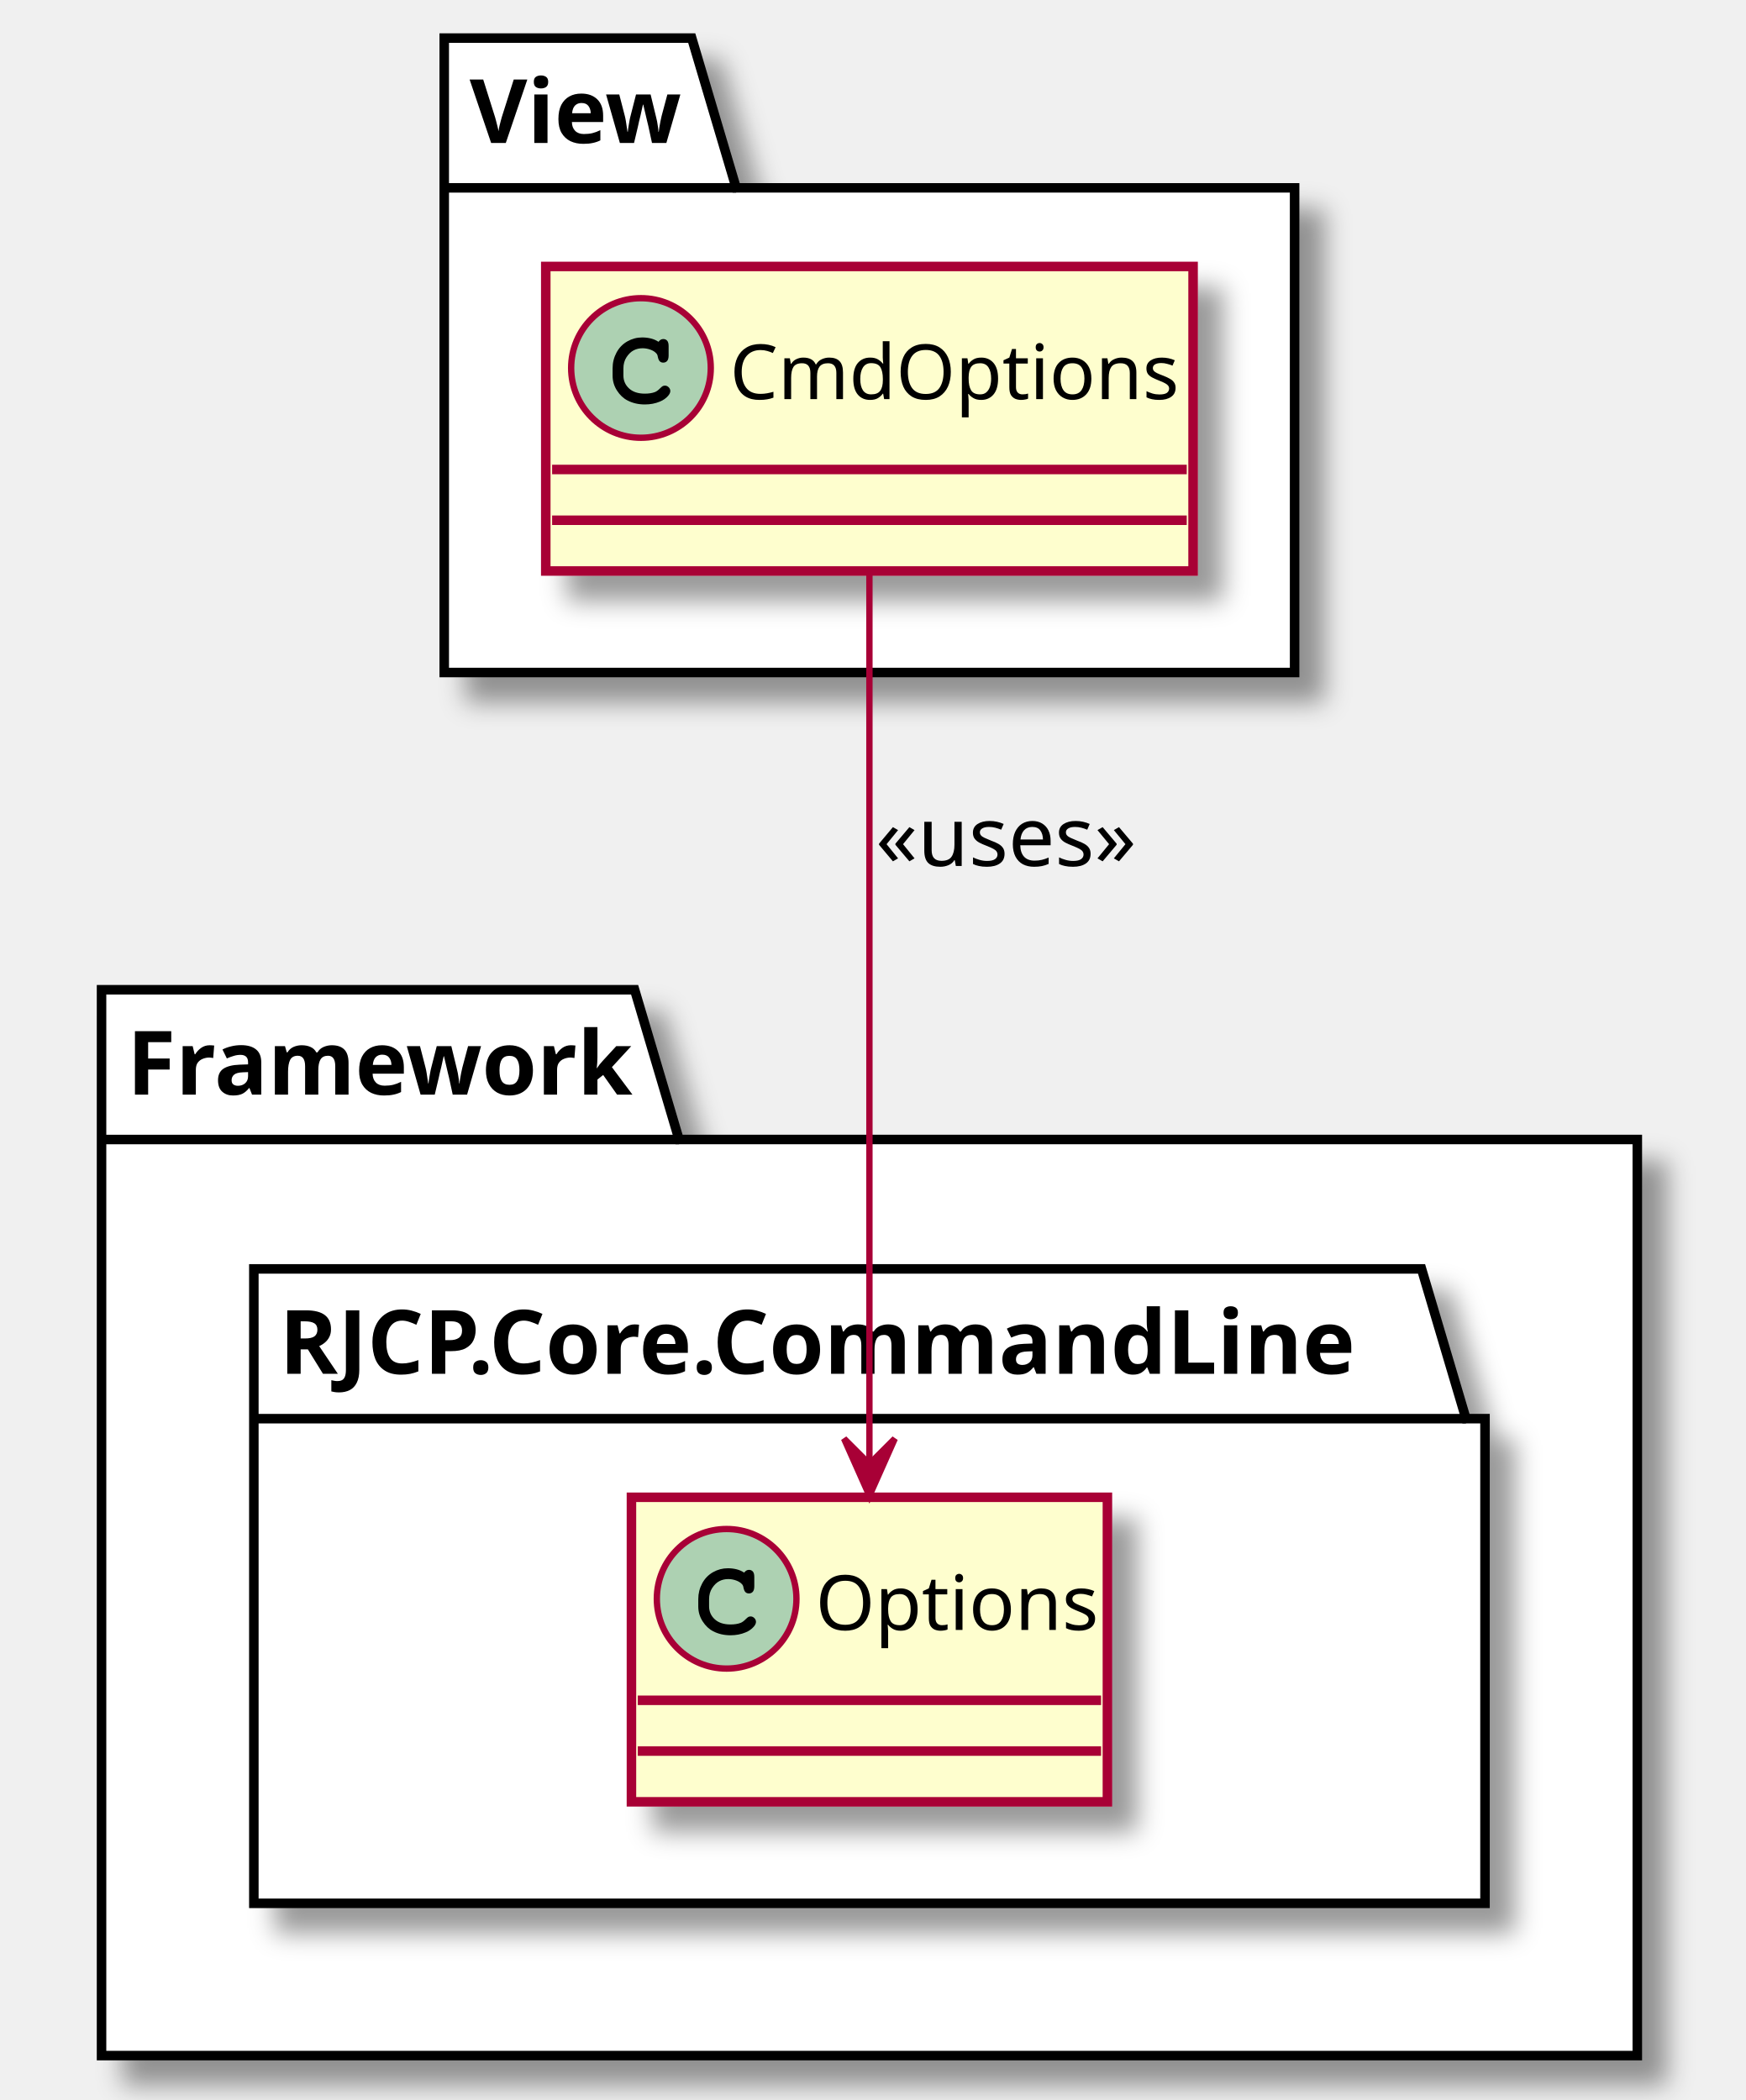
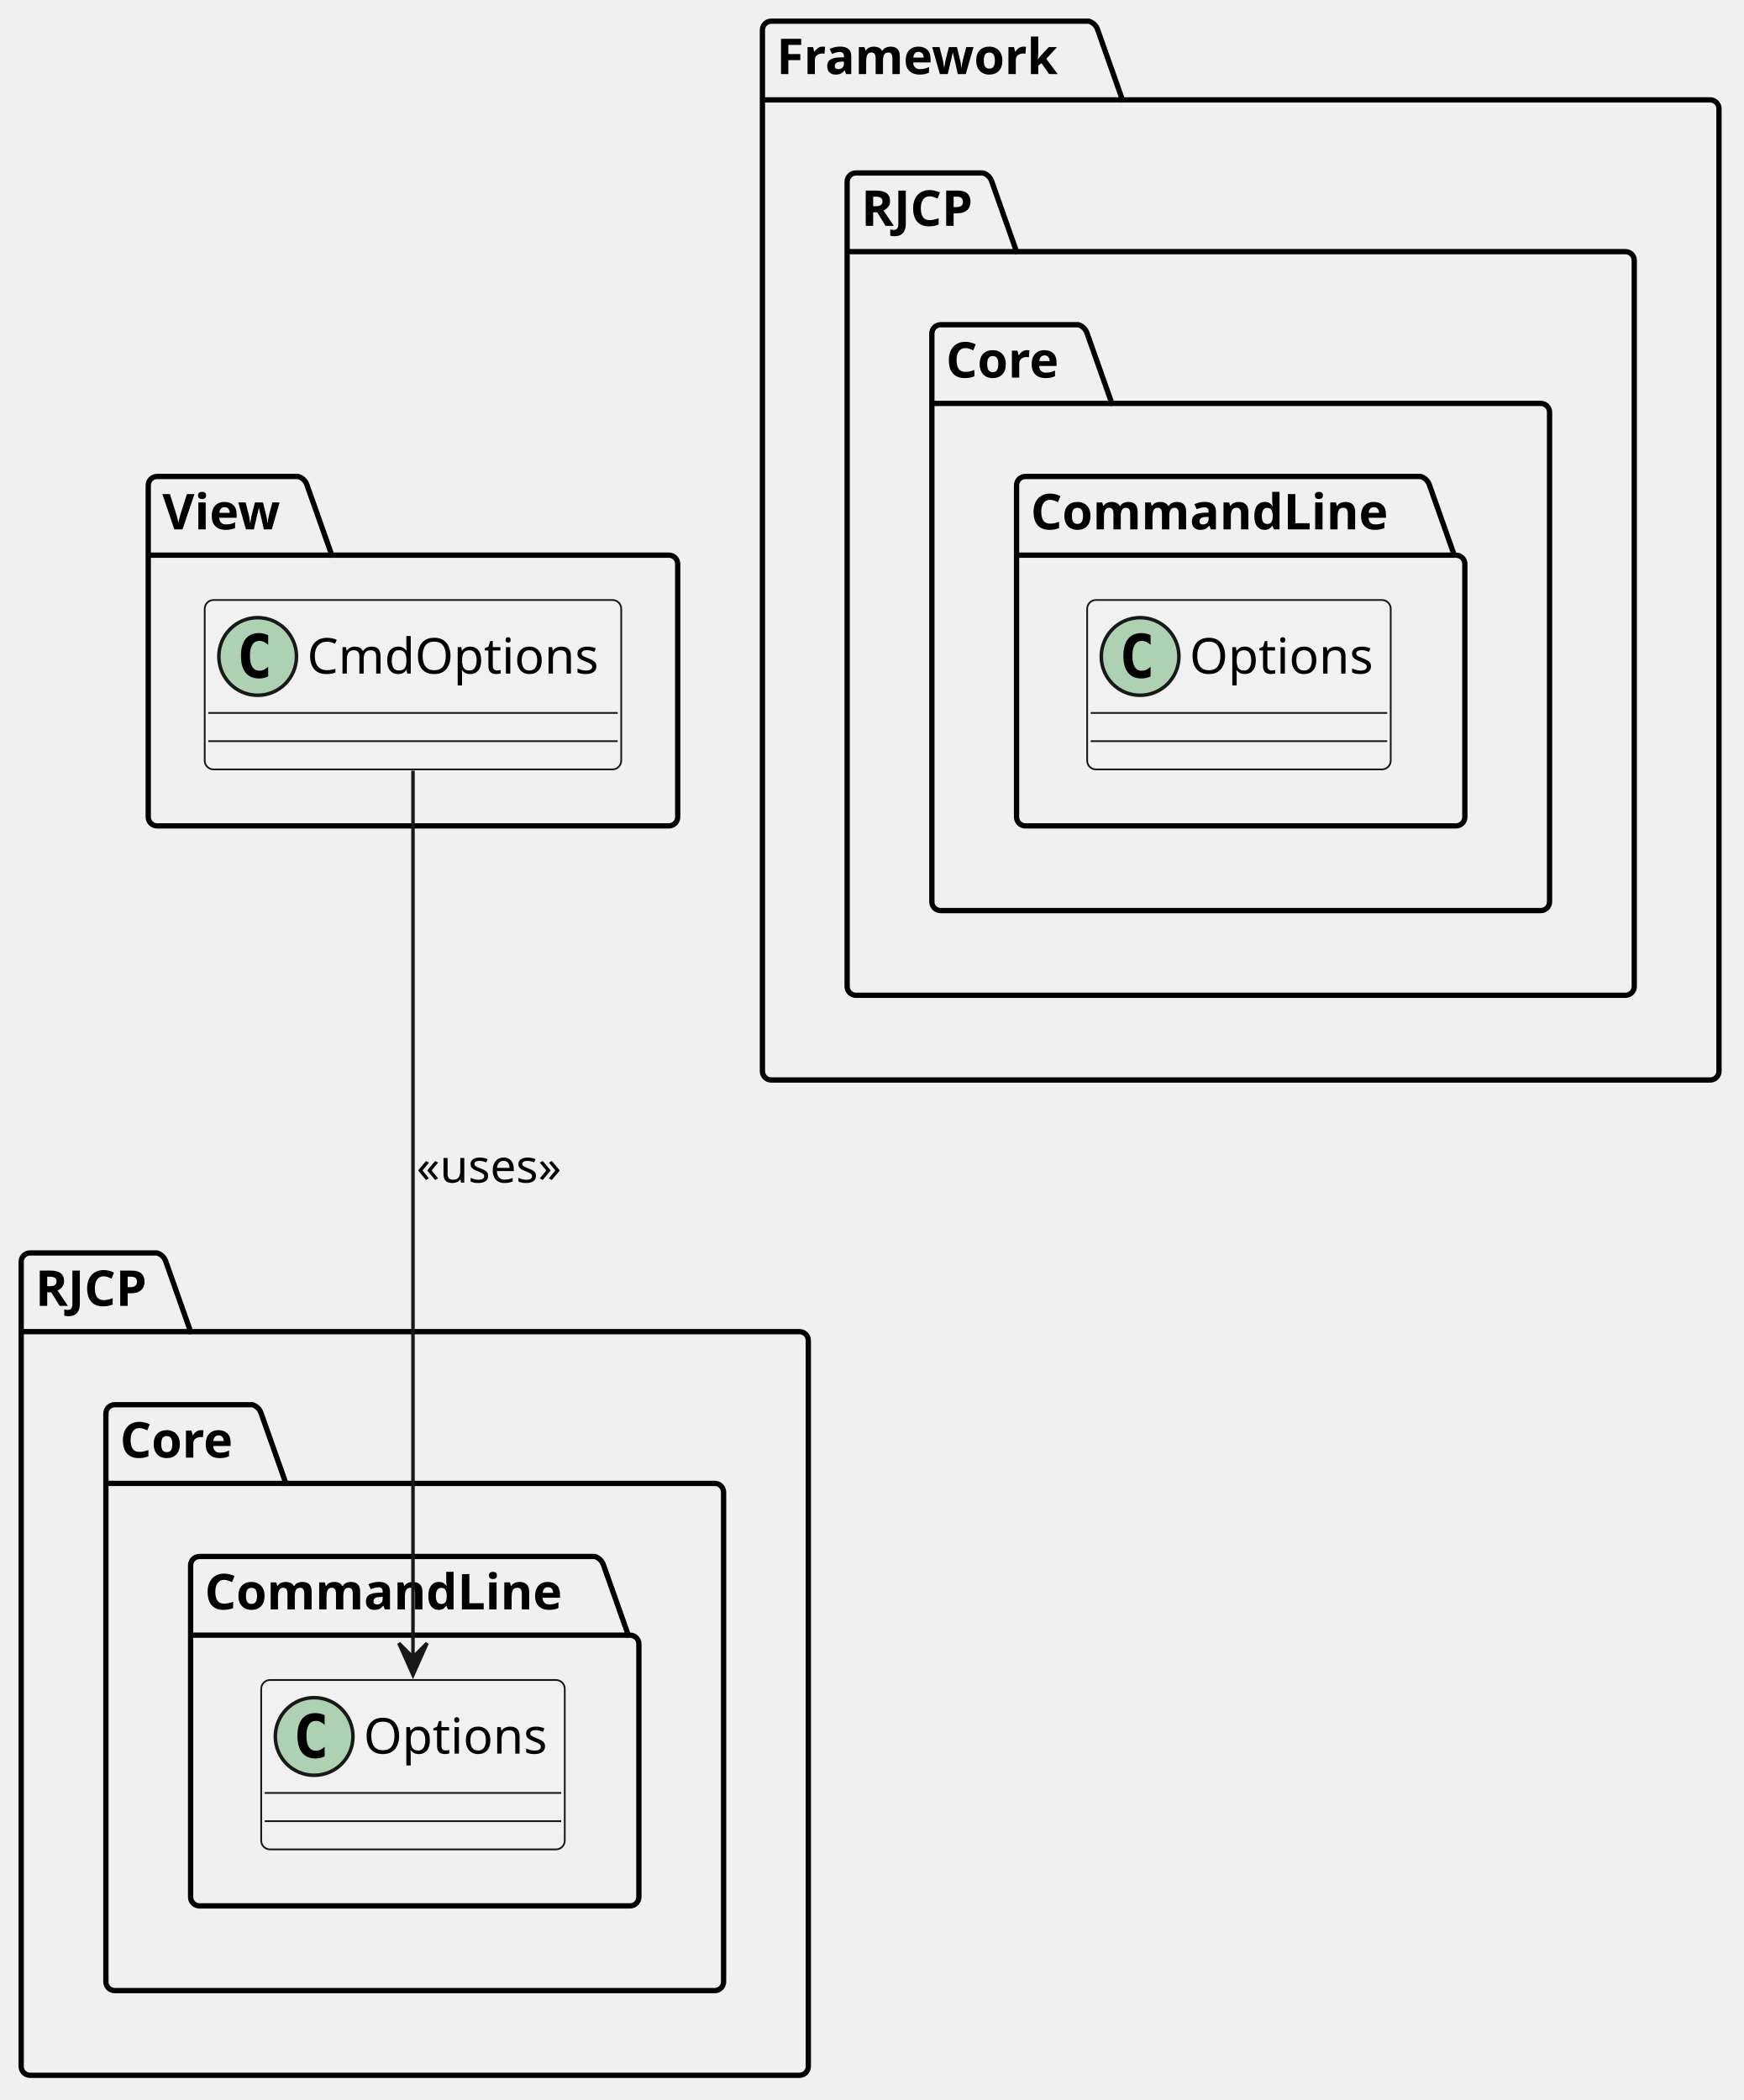
- <svg xmlns="http://www.w3.org/2000/svg" contentScriptType="application/ecmascript" contentStyleType="text/css" height="331px" preserveAspectRatio="none" style="width:275px;height:331px;background:#FFFFFF;" version="1.1" viewBox="0 0 275 331" width="275px" zoomAndPan="magnify">
-   <defs>
-     <filter height="300%" id="f1ntyfdhgp4s0r" width="300%" x="-1" y="-1">
-       <feGaussianBlur result="blurOut" stdDeviation="2.0" />
-       <feColorMatrix in="blurOut" result="blurOut2" type="matrix" values="0 0 0 0 0 0 0 0 0 0 0 0 0 0 0 0 0 0 .4 0" />
-       <feOffset dx="4.0" dy="4.0" in="blurOut2" result="blurOut3" />
-       <feBlend in="SourceGraphic" in2="blurOut3" mode="normal" />
-     </filter>
-   </defs>
+ <svg xmlns="http://www.w3.org/2000/svg" contentStyleType="text/css" height="595px" preserveAspectRatio="none" style="width:494px;height:595px;background:#FFFFFF;" version="1.1" viewBox="0 0 494 595" width="494px" zoomAndPan="magnify">
+   <defs />
  <g>
-     <polygon fill="#FFFFFF" filter="url(#f1ntyfdhgp4s0r)" points="70,6,109,6,116,29.609,204,29.609,204,106,70,106,70,6" style="stroke:#000000;stroke-width:1.5;" />
-     <line style="stroke:#000000;stroke-width:1.5;" x1="70" x2="116" y1="29.609" y2="29.609" />
-     <text fill="#000000" font-family="sans-serif" font-size="14" font-weight="bold" lengthAdjust="spacing" textLength="33" x="74" y="22.533">View</text>
-     <polygon fill="#FFFFFF" filter="url(#f1ntyfdhgp4s0r)" points="16,156,100,156,107,179.609,258,179.609,258,324,16,324,16,156" style="stroke:#000000;stroke-width:1.5;" />
-     <line style="stroke:#000000;stroke-width:1.5;" x1="16" x2="107" y1="179.609" y2="179.609" />
-     <text fill="#000000" font-family="sans-serif" font-size="14" font-weight="bold" lengthAdjust="spacing" textLength="78" x="20" y="172.533">Framework</text>
-     <polygon fill="#FFFFFF" filter="url(#f1ntyfdhgp4s0r)" points="40,200,224,200,231,223.609,234,223.609,234,300,40,300,40,200" style="stroke:#000000;stroke-width:1.5;" />
-     <line style="stroke:#000000;stroke-width:1.5;" x1="40" x2="231" y1="223.609" y2="223.609" />
-     <text fill="#000000" font-family="sans-serif" font-size="14" font-weight="bold" lengthAdjust="spacing" textLength="178" x="44" y="216.533">RJCP.Core.CommandLine</text>
-     <rect codeLine="3" fill="#FEFECE" filter="url(#f1ntyfdhgp4s0r)" height="48" id="View.CmdOptions" style="stroke:#A80036;stroke-width:1.5;" width="102" x="86" y="42" />
-     <ellipse cx="101" cy="58" fill="#ADD1B2" rx="11" ry="11" style="stroke:#A80036;stroke-width:1.0;" />
-     <path d="M103.766,53.875 Q103.922,53.656 104.109,53.547 Q104.297,53.438 104.516,53.438 Q104.891,53.438 105.125,53.695 Q105.359,53.953 105.359,54.562 L105.359,56.016 Q105.359,56.625 105.125,56.891 Q104.891,57.156 104.516,57.156 Q104.172,57.156 103.969,56.953 Q103.766,56.766 103.656,56.25 Q103.609,55.891 103.422,55.703 Q103.094,55.328 102.484,55.109 Q101.875,54.891 101.25,54.891 Q100.484,54.891 99.852,55.219 Q99.219,55.547 98.727,56.297 Q98.234,57.047 98.234,58.078 L98.234,59.172 Q98.234,60.406 99.125,61.227 Q100.016,62.047 101.609,62.047 Q102.547,62.047 103.203,61.797 Q103.594,61.641 104.016,61.203 Q104.281,60.938 104.43,60.859 Q104.578,60.781 104.781,60.781 Q105.109,60.781 105.367,61.039 Q105.625,61.297 105.625,61.641 Q105.625,61.984 105.281,62.391 Q104.781,62.969 103.984,63.297 Q102.906,63.75 101.609,63.75 Q100.094,63.75 98.891,63.125 Q97.906,62.625 97.219,61.555 Q96.531,60.484 96.531,59.203 L96.531,58.047 Q96.531,56.719 97.148,55.57 Q97.766,54.422 98.859,53.805 Q99.953,53.188 101.188,53.188 Q101.922,53.188 102.57,53.352 Q103.219,53.516 103.766,53.875 Z " fill="#000000" />
-     <text fill="#000000" font-family="sans-serif" font-size="12" lengthAdjust="spacing" textLength="70" x="115" y="62.91">CmdOptions</text>
-     <line style="stroke:#A80036;stroke-width:1.5;" x1="87" x2="187" y1="74" y2="74" />
-     <line style="stroke:#A80036;stroke-width:1.5;" x1="87" x2="187" y1="82" y2="82" />
-     <rect codeLine="8" fill="#FEFECE" filter="url(#f1ntyfdhgp4s0r)" height="48" id="RJCP.Core.CommandLine.Options" style="stroke:#A80036;stroke-width:1.5;" width="75" x="99.5" y="236" />
-     <ellipse cx="114.5" cy="252" fill="#ADD1B2" rx="11" ry="11" style="stroke:#A80036;stroke-width:1.0;" />
-     <path d="M117.266,247.875 Q117.422,247.656 117.609,247.547 Q117.797,247.438 118.016,247.438 Q118.391,247.438 118.625,247.695 Q118.859,247.953 118.859,248.562 L118.859,250.016 Q118.859,250.625 118.625,250.891 Q118.391,251.156 118.016,251.156 Q117.672,251.156 117.469,250.953 Q117.266,250.766 117.156,250.25 Q117.109,249.891 116.922,249.703 Q116.594,249.328 115.984,249.109 Q115.375,248.891 114.75,248.891 Q113.984,248.891 113.352,249.219 Q112.719,249.547 112.227,250.297 Q111.734,251.047 111.734,252.078 L111.734,253.172 Q111.734,254.406 112.625,255.227 Q113.516,256.047 115.109,256.047 Q116.047,256.047 116.703,255.797 Q117.094,255.641 117.516,255.203 Q117.781,254.938 117.93,254.859 Q118.078,254.781 118.281,254.781 Q118.609,254.781 118.867,255.039 Q119.125,255.297 119.125,255.641 Q119.125,255.984 118.781,256.391 Q118.281,256.969 117.484,257.297 Q116.406,257.75 115.109,257.75 Q113.594,257.75 112.391,257.125 Q111.406,256.625 110.719,255.555 Q110.031,254.484 110.031,253.203 L110.031,252.047 Q110.031,250.719 110.648,249.57 Q111.266,248.422 112.359,247.805 Q113.453,247.188 114.688,247.188 Q115.422,247.188 116.07,247.352 Q116.719,247.516 117.266,247.875 Z " fill="#000000" />
-     <text fill="#000000" font-family="sans-serif" font-size="12" lengthAdjust="spacing" textLength="43" x="128.5" y="256.91">Options</text>
-     <line style="stroke:#A80036;stroke-width:1.5;" x1="100.5" x2="173.5" y1="268" y2="268" />
-     <line style="stroke:#A80036;stroke-width:1.5;" x1="100.5" x2="173.5" y1="276" y2="276" />
-     <path codeLine="12" d="M137,90.16 C137,125.33 137,192.15 137,230.34 " fill="none" id="View.CmdOptions-to-RJCP.Core.CommandLine.Options" style="stroke:#A80036;stroke-width:1.0;" />
-     <polygon fill="#A80036" points="137,235.76,141,226.76,137,230.76,133,226.76,137,235.76" style="stroke:#A80036;stroke-width:1.0;" />
-     <text fill="#000000" font-family="sans-serif" font-size="13" lengthAdjust="spacing" textLength="42" x="138" y="136.495">«uses»</text>
+     <g id="cluster_View">
+       <path d="M44.5,135 L84.5,135 A3.75,3.75 0 0 1 87,137.5 L94,157.297 L189.5,157.297 A2.5,2.5 0 0 1 192,159.797 L192,231.5 A2.5,2.5 0 0 1 189.5,234 L44.5,234 A2.5,2.5 0 0 1 42,231.5 L42,137.5 A2.5,2.5 0 0 1 44.5,135 " fill="none" style="stroke:#000000;stroke-width:1.5;" />
+       <line style="stroke:#000000;stroke-width:1.5;" x1="42" x2="94" y1="157.297" y2="157.297" />
+       <text fill="#000000" font-family="sans-serif" font-size="14" font-weight="bold" lengthAdjust="spacing" textLength="39" x="46" y="149.995">View</text>
+     </g>
+     <g id="cluster_Framework">
+       <path d="M218.5,6 L308.5,6 A3.75,3.75 0 0 1 311,8.5 L318,28.297 L484.5,28.297 A2.5,2.5 0 0 1 487,30.797 L487,303.5 A2.5,2.5 0 0 1 484.5,306 L218.5,306 A2.5,2.5 0 0 1 216,303.5 L216,8.5 A2.5,2.5 0 0 1 218.5,6 " fill="none" style="stroke:#000000;stroke-width:1.5;" />
+       <line style="stroke:#000000;stroke-width:1.5;" x1="216" x2="318" y1="28.297" y2="28.297" />
+       <text fill="#000000" font-family="sans-serif" font-size="14" font-weight="bold" lengthAdjust="spacing" textLength="89" x="220" y="20.995">Framework</text>
+     </g>
+     <g id="cluster_RJCP">
+       <path d="M242.5,49 L278.5,49 A3.75,3.75 0 0 1 281,51.5 L288,71.297 L460.5,71.297 A2.5,2.5 0 0 1 463,73.797 L463,279.5 A2.5,2.5 0 0 1 460.5,282 L242.5,282 A2.5,2.5 0 0 1 240,279.5 L240,51.5 A2.5,2.5 0 0 1 242.5,49 " fill="none" style="stroke:#000000;stroke-width:1.5;" />
+       <line style="stroke:#000000;stroke-width:1.5;" x1="240" x2="288" y1="71.297" y2="71.297" />
+       <text fill="#000000" font-family="sans-serif" font-size="14" font-weight="bold" lengthAdjust="spacing" textLength="35" x="244" y="63.995">RJCP</text>
+     </g>
+     <g id="cluster_Core">
+       <path d="M266.5,92 L305.5,92 A3.75,3.75 0 0 1 308,94.5 L315,114.297 L436.5,114.297 A2.5,2.5 0 0 1 439,116.797 L439,255.5 A2.5,2.5 0 0 1 436.5,258 L266.5,258 A2.5,2.5 0 0 1 264,255.5 L264,94.5 A2.5,2.5 0 0 1 266.5,92 " fill="none" style="stroke:#000000;stroke-width:1.5;" />
+       <line style="stroke:#000000;stroke-width:1.5;" x1="264" x2="315" y1="114.297" y2="114.297" />
+       <text fill="#000000" font-family="sans-serif" font-size="14" font-weight="bold" lengthAdjust="spacing" textLength="38" x="268" y="106.995">Core</text>
+     </g>
+     <g id="cluster_CommandLine">
+       <path d="M290.5,135 L402.5,135 A3.75,3.75 0 0 1 405,137.5 L412,157.297 L412.5,157.297 A2.5,2.5 0 0 1 415,159.797 L415,231.5 A2.5,2.5 0 0 1 412.5,234 L290.5,234 A2.5,2.5 0 0 1 288,231.5 L288,137.5 A2.5,2.5 0 0 1 290.5,135 " fill="none" style="stroke:#000000;stroke-width:1.5;" />
+       <line style="stroke:#000000;stroke-width:1.5;" x1="288" x2="412" y1="157.297" y2="157.297" />
+       <text fill="#000000" font-family="sans-serif" font-size="14" font-weight="bold" lengthAdjust="spacing" textLength="111" x="292" y="149.995">CommandLine</text>
+     </g>
+     <g id="cluster_RJCP">
+       <path d="M8.5,355 L44.5,355 A3.75,3.75 0 0 1 47,357.5 L54,377.297 L226.5,377.297 A2.5,2.5 0 0 1 229,379.797 L229,585.5 A2.5,2.5 0 0 1 226.5,588 L8.5,588 A2.5,2.5 0 0 1 6,585.5 L6,357.5 A2.5,2.5 0 0 1 8.5,355 " fill="none" style="stroke:#000000;stroke-width:1.5;" />
+       <line style="stroke:#000000;stroke-width:1.5;" x1="6" x2="54" y1="377.297" y2="377.297" />
+       <text fill="#000000" font-family="sans-serif" font-size="14" font-weight="bold" lengthAdjust="spacing" textLength="35" x="10" y="369.995">RJCP</text>
+     </g>
+     <g id="cluster_Core">
+       <path d="M32.5,398 L71.5,398 A3.75,3.75 0 0 1 74,400.5 L81,420.297 L202.5,420.297 A2.5,2.5 0 0 1 205,422.797 L205,561.5 A2.5,2.5 0 0 1 202.5,564 L32.5,564 A2.5,2.5 0 0 1 30,561.5 L30,400.5 A2.5,2.5 0 0 1 32.5,398 " fill="none" style="stroke:#000000;stroke-width:1.5;" />
+       <line style="stroke:#000000;stroke-width:1.5;" x1="30" x2="81" y1="420.297" y2="420.297" />
+       <text fill="#000000" font-family="sans-serif" font-size="14" font-weight="bold" lengthAdjust="spacing" textLength="38" x="34" y="412.995">Core</text>
+     </g>
+     <g id="cluster_CommandLine">
+       <path d="M56.5,441 L168.5,441 A3.75,3.75 0 0 1 171,443.5 L178,463.297 L178.5,463.297 A2.5,2.5 0 0 1 181,465.797 L181,537.5 A2.5,2.5 0 0 1 178.5,540 L56.5,540 A2.5,2.5 0 0 1 54,537.5 L54,443.5 A2.5,2.5 0 0 1 56.5,441 " fill="none" style="stroke:#000000;stroke-width:1.5;" />
+       <line style="stroke:#000000;stroke-width:1.5;" x1="54" x2="178" y1="463.297" y2="463.297" />
+       <text fill="#000000" font-family="sans-serif" font-size="14" font-weight="bold" lengthAdjust="spacing" textLength="111" x="58" y="455.995">CommandLine</text>
+     </g>
+     <g id="elem_CmdOptions">
+       <rect codeLine="3" fill="#F1F1F1" height="48" id="CmdOptions" rx="2.5" ry="2.5" style="stroke:#181818;stroke-width:0.5;" width="118" x="58" y="170" />
+       <ellipse cx="73" cy="186" fill="#ADD1B2" rx="11" ry="11" style="stroke:#181818;stroke-width:1.0;" />
+       <path d="M75.969,191.641 Q75.391,191.938 74.75,192.078 Q74.109,192.234 73.406,192.234 Q70.906,192.234 69.578,190.594 Q68.266,188.938 68.266,185.812 Q68.266,182.688 69.578,181.031 Q70.906,179.375 73.406,179.375 Q74.109,179.375 74.75,179.531 Q75.406,179.688 75.969,179.984 L75.969,182.703 Q75.344,182.125 74.75,181.859 Q74.156,181.578 73.531,181.578 Q72.188,181.578 71.5,182.656 Q70.812,183.719 70.812,185.812 Q70.812,187.906 71.5,188.984 Q72.188,190.047 73.531,190.047 Q74.156,190.047 74.75,189.781 Q75.344,189.5 75.969,188.922 L75.969,191.641 Z " fill="#000000" />
+       <text fill="#000000" font-family="sans-serif" font-size="14" lengthAdjust="spacing" textLength="86" x="87" y="190.847">CmdOptions</text>
+       <line style="stroke:#181818;stroke-width:0.5;" x1="59" x2="175" y1="202" y2="202" />
+       <line style="stroke:#181818;stroke-width:0.5;" x1="59" x2="175" y1="210" y2="210" />
+     </g>
+     <g id="elem_Options">
+       <rect codeLine="8" fill="#F1F1F1" height="48" id="Options" rx="2.5" ry="2.5" style="stroke:#181818;stroke-width:0.5;" width="86" x="308" y="170" />
+       <ellipse cx="323" cy="186" fill="#ADD1B2" rx="11" ry="11" style="stroke:#181818;stroke-width:1.0;" />
+       <path d="M325.969,191.641 Q325.391,191.938 324.75,192.078 Q324.109,192.234 323.406,192.234 Q320.906,192.234 319.578,190.594 Q318.266,188.938 318.266,185.812 Q318.266,182.688 319.578,181.031 Q320.906,179.375 323.406,179.375 Q324.109,179.375 324.75,179.531 Q325.406,179.688 325.969,179.984 L325.969,182.703 Q325.344,182.125 324.75,181.859 Q324.156,181.578 323.531,181.578 Q322.188,181.578 321.5,182.656 Q320.812,183.719 320.812,185.812 Q320.812,187.906 321.5,188.984 Q322.188,190.047 323.531,190.047 Q324.156,190.047 324.75,189.781 Q325.344,189.5 325.969,188.922 L325.969,191.641 Z " fill="#000000" />
+       <text fill="#000000" font-family="sans-serif" font-size="14" lengthAdjust="spacing" textLength="54" x="337" y="190.847">Options</text>
+       <line style="stroke:#181818;stroke-width:0.5;" x1="309" x2="393" y1="202" y2="202" />
+       <line style="stroke:#181818;stroke-width:0.5;" x1="309" x2="393" y1="210" y2="210" />
+     </g>
+     <g id="elem_Options">
+       <rect fill="#F1F1F1" height="48" id="Options" rx="2.5" ry="2.5" style="stroke:#181818;stroke-width:0.5;" width="86" x="74" y="476" />
+       <ellipse cx="89" cy="492" fill="#ADD1B2" rx="11" ry="11" style="stroke:#181818;stroke-width:1.0;" />
+       <path d="M91.969,497.641 Q91.391,497.938 90.75,498.078 Q90.109,498.234 89.406,498.234 Q86.906,498.234 85.578,496.594 Q84.266,494.938 84.266,491.812 Q84.266,488.688 85.578,487.031 Q86.906,485.375 89.406,485.375 Q90.109,485.375 90.75,485.531 Q91.406,485.688 91.969,485.984 L91.969,488.703 Q91.344,488.125 90.75,487.859 Q90.156,487.578 89.531,487.578 Q88.188,487.578 87.5,488.656 Q86.812,489.719 86.812,491.812 Q86.812,493.906 87.5,494.984 Q88.188,496.047 89.531,496.047 Q90.156,496.047 90.75,495.781 Q91.344,495.5 91.969,494.922 L91.969,497.641 Z " fill="#000000" />
+       <text fill="#000000" font-family="sans-serif" font-size="14" lengthAdjust="spacing" textLength="54" x="103" y="496.847">Options</text>
+       <line style="stroke:#181818;stroke-width:0.5;" x1="75" x2="159" y1="508" y2="508" />
+       <line style="stroke:#181818;stroke-width:0.5;" x1="75" x2="159" y1="516" y2="516" />
+     </g>
+     <g id="link_CmdOptions_Options">
+       <path codeLine="12" d="M117,218.35 C117,273.06 117,409.44 117,469.64 " fill="none" id="CmdOptions-to-Options" style="stroke:#181818;stroke-width:1.0;" />
+       <polygon fill="#181818" points="117,474.57,121,465.57,117,469.57,113,465.57,117,474.57" style="stroke:#181818;stroke-width:1.0;" />
+       <text fill="#000000" font-family="sans-serif" font-size="13" lengthAdjust="spacing" textLength="46" x="118" y="335.067">«uses»</text>
+     </g>
  </g>
</svg>
